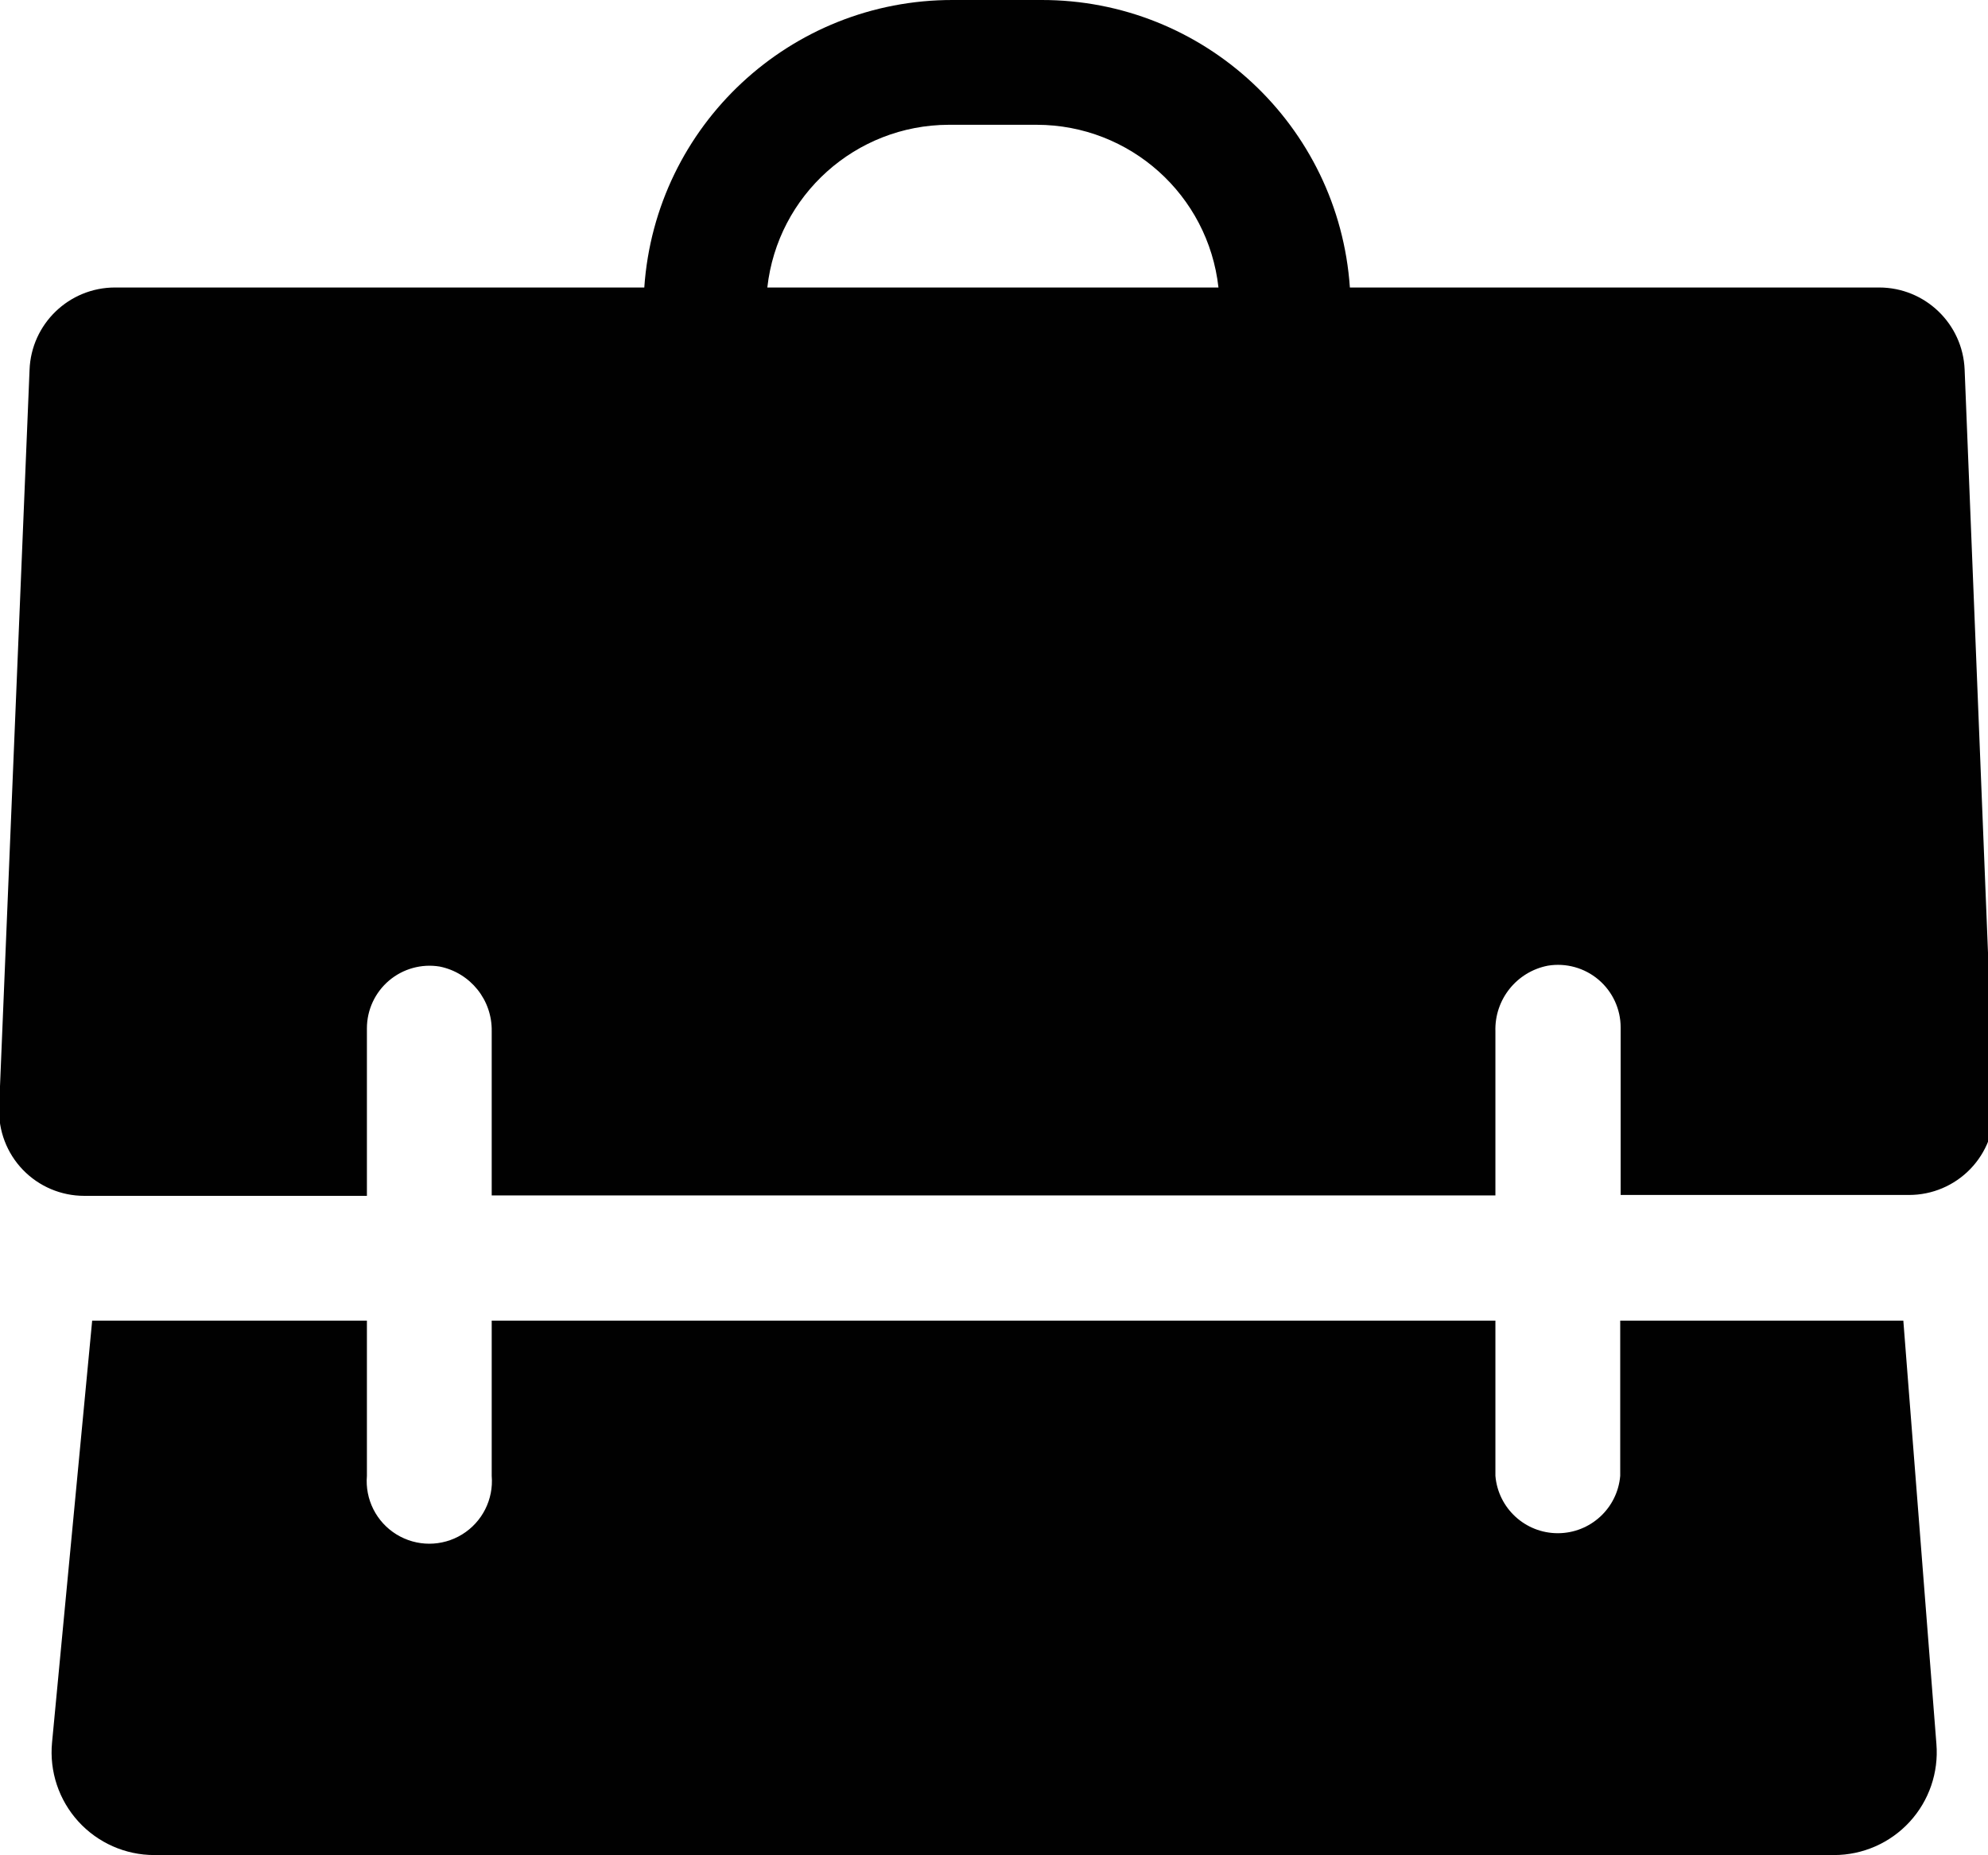
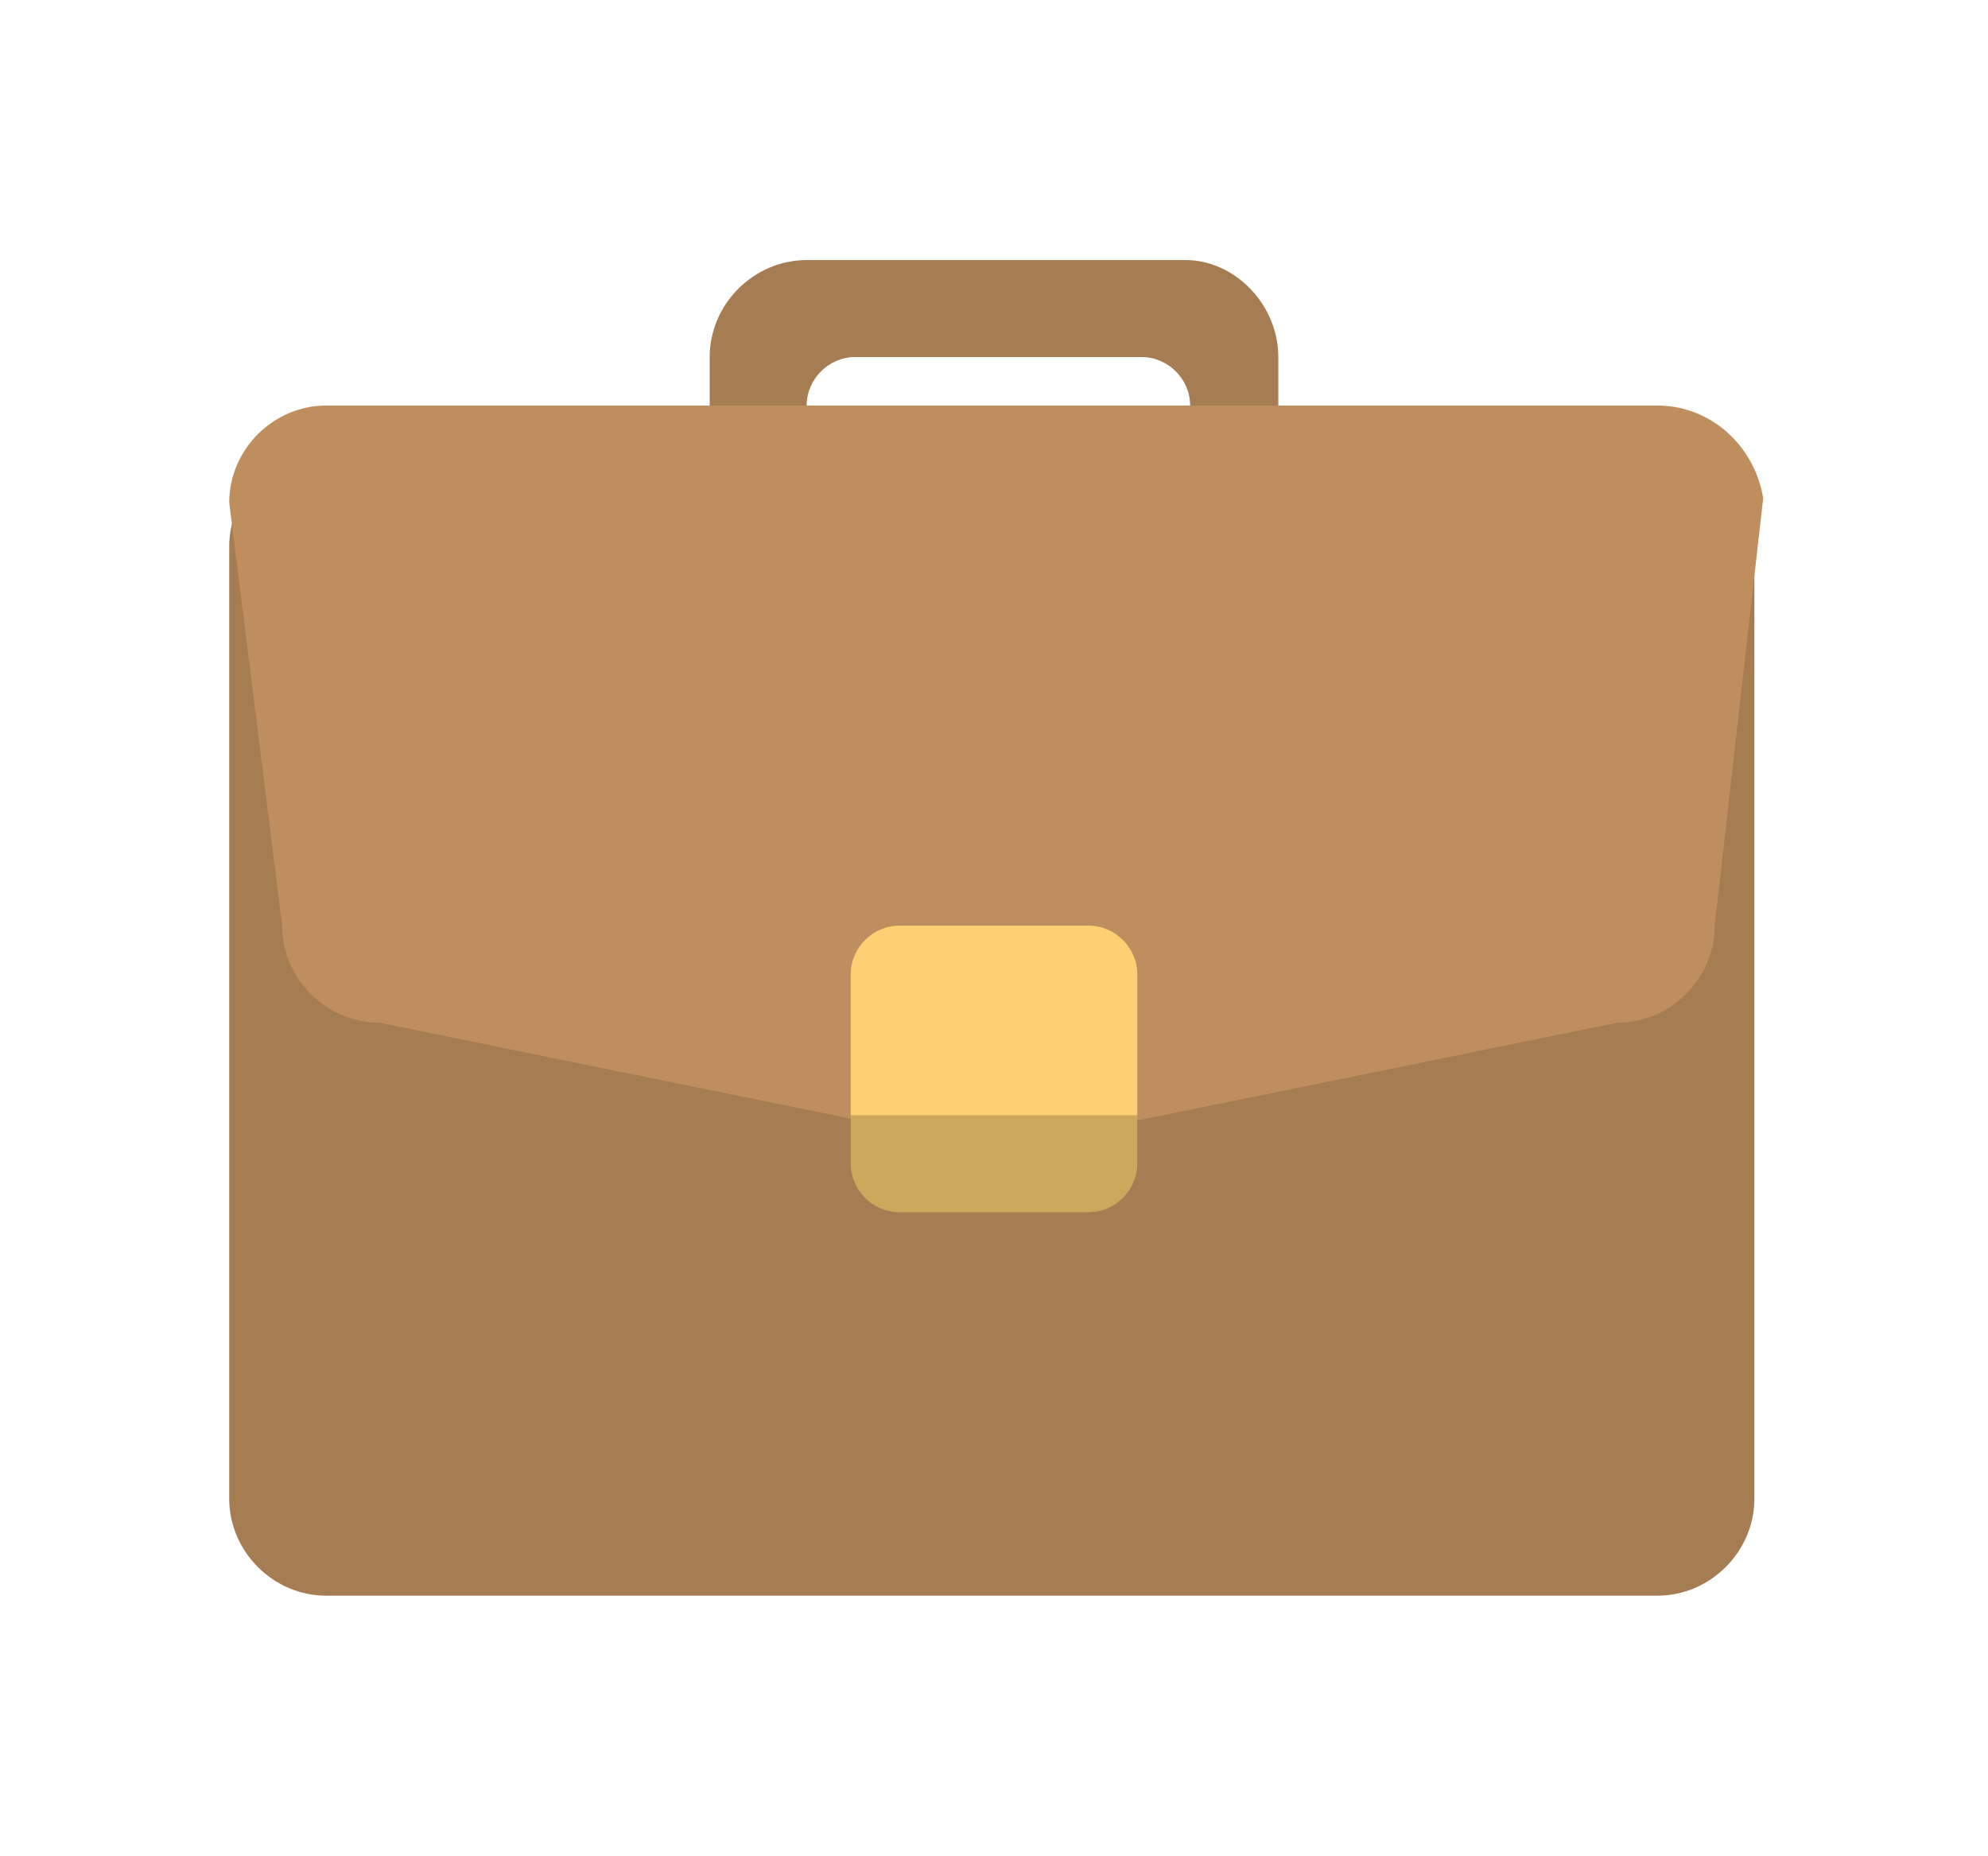
- <svg xmlns="http://www.w3.org/2000/svg" id="Layer_1" data-name="Layer 1" viewBox="0 0 45.08 42.06">
-   <defs>
-     <style>
-       .cls-1 {
-         fill: #010101;
-       }
-     </style>
-   </defs>
-   <path class="cls-1" d="M19.54,9.88H29.72A4.15,4.15,0,0,0,25.6,6.19h-2a4.15,4.15,0,0,0-4.11,3.69h0ZM10.41,30.48H4a1.93,1.93,0,0,1-1.93-2L2.76,11.75A1.94,1.94,0,0,1,4.7,9.88h12a7,7,0,0,1,7-6.52h2a7,7,0,0,1,7,6.52h12a1.94,1.94,0,0,1,1.94,1.86l0.67,16.72a1.93,1.93,0,0,1-1.93,2H38.84v-3.8a1.42,1.42,0,0,0-1.65-1.4A1.47,1.47,0,0,0,36,26.75v3.72H13.24V26.75a1.47,1.47,0,0,0-1.18-1.47,1.42,1.42,0,0,0-1.65,1.4v3.8Zm34.84,2.83L46,42.91a2.33,2.33,0,0,1-2.32,2.52H5.59a2.33,2.33,0,0,1-2.32-2.55l0.91-9.57h6.23v3.52a1.42,1.42,0,1,0,2.83,0V33.31H36v3.52a1.42,1.42,0,0,0,2.83,0V33.31h6.41Z" transform="translate(-2.09 -3.36)" />
+ <svg xmlns="http://www.w3.org/2000/svg" version="1.1" id="Layer_1" x="0px" y="0px" viewBox="0 0 45.1 42.1" style="enable-background:new 0 0 45.1 42.1;" xml:space="preserve">
+   <style type="text/css">
+ 	.st0{fill:#A67C52;}
+ 	.st1{fill:#BF8E5E;}
+ 	.st2{fill:#CCA75C;}
+ 	.st3{fill:#FFD073;}
+ </style>
+   <g id="Handle_1_">
+     <g>
+       <path class="st0" d="M26.9,5.9h-8.6c-1.2,0-2.2,1-2.2,2.2v1.1h2.2c0-0.6,0.5-1.1,1.1-1.1h6.5c0.6,0,1.1,0.5,1.1,1.1H29V8.1    C29,6.9,28,5.9,26.9,5.9z" />
+     </g>
+   </g>
+   <g id="Body_1_">
+     <g>
+       <path class="st0" d="M37.6,10.2H7.4c-1.2,0-2.2,1-2.2,2.2V34c0,1.2,1,2.2,2.2,2.2h30.2c1.2,0,2.2-1,2.2-2.2V12.4    C39.8,11.2,38.8,10.2,37.6,10.2z" />
+     </g>
+   </g>
+   <g id="Flap">
+     <g>
+       <path class="st1" d="M37.6,9.2H7.4c-1.2,0-2.2,1-2.2,2.2L6.4,21c0,1.2,1,2.2,2.2,2.2l10.8,2.2h6.5l10.8-2.2c1.2,0,2.2-1,2.2-2.2    l1.1-9.7C39.8,10.1,38.8,9.2,37.6,9.2z" />
+     </g>
+   </g>
+   <g id="Lock_2_">
+     <g>
+       <path class="st2" d="M19.3,25.3v1.1c0,0.6,0.5,1.1,1.1,1.1h4.3c0.6,0,1.1-0.5,1.1-1.1v-1.1H19.3z" />
+     </g>
+   </g>
+   <g id="Lock_3_">
+     <g>
+       <path class="st3" d="M24.7,21h-4.3c-0.6,0-1.1,0.5-1.1,1.1v3.2h6.5v-3.2C25.8,21.5,25.3,21,24.7,21z" />
+     </g>
+   </g>
</svg>
